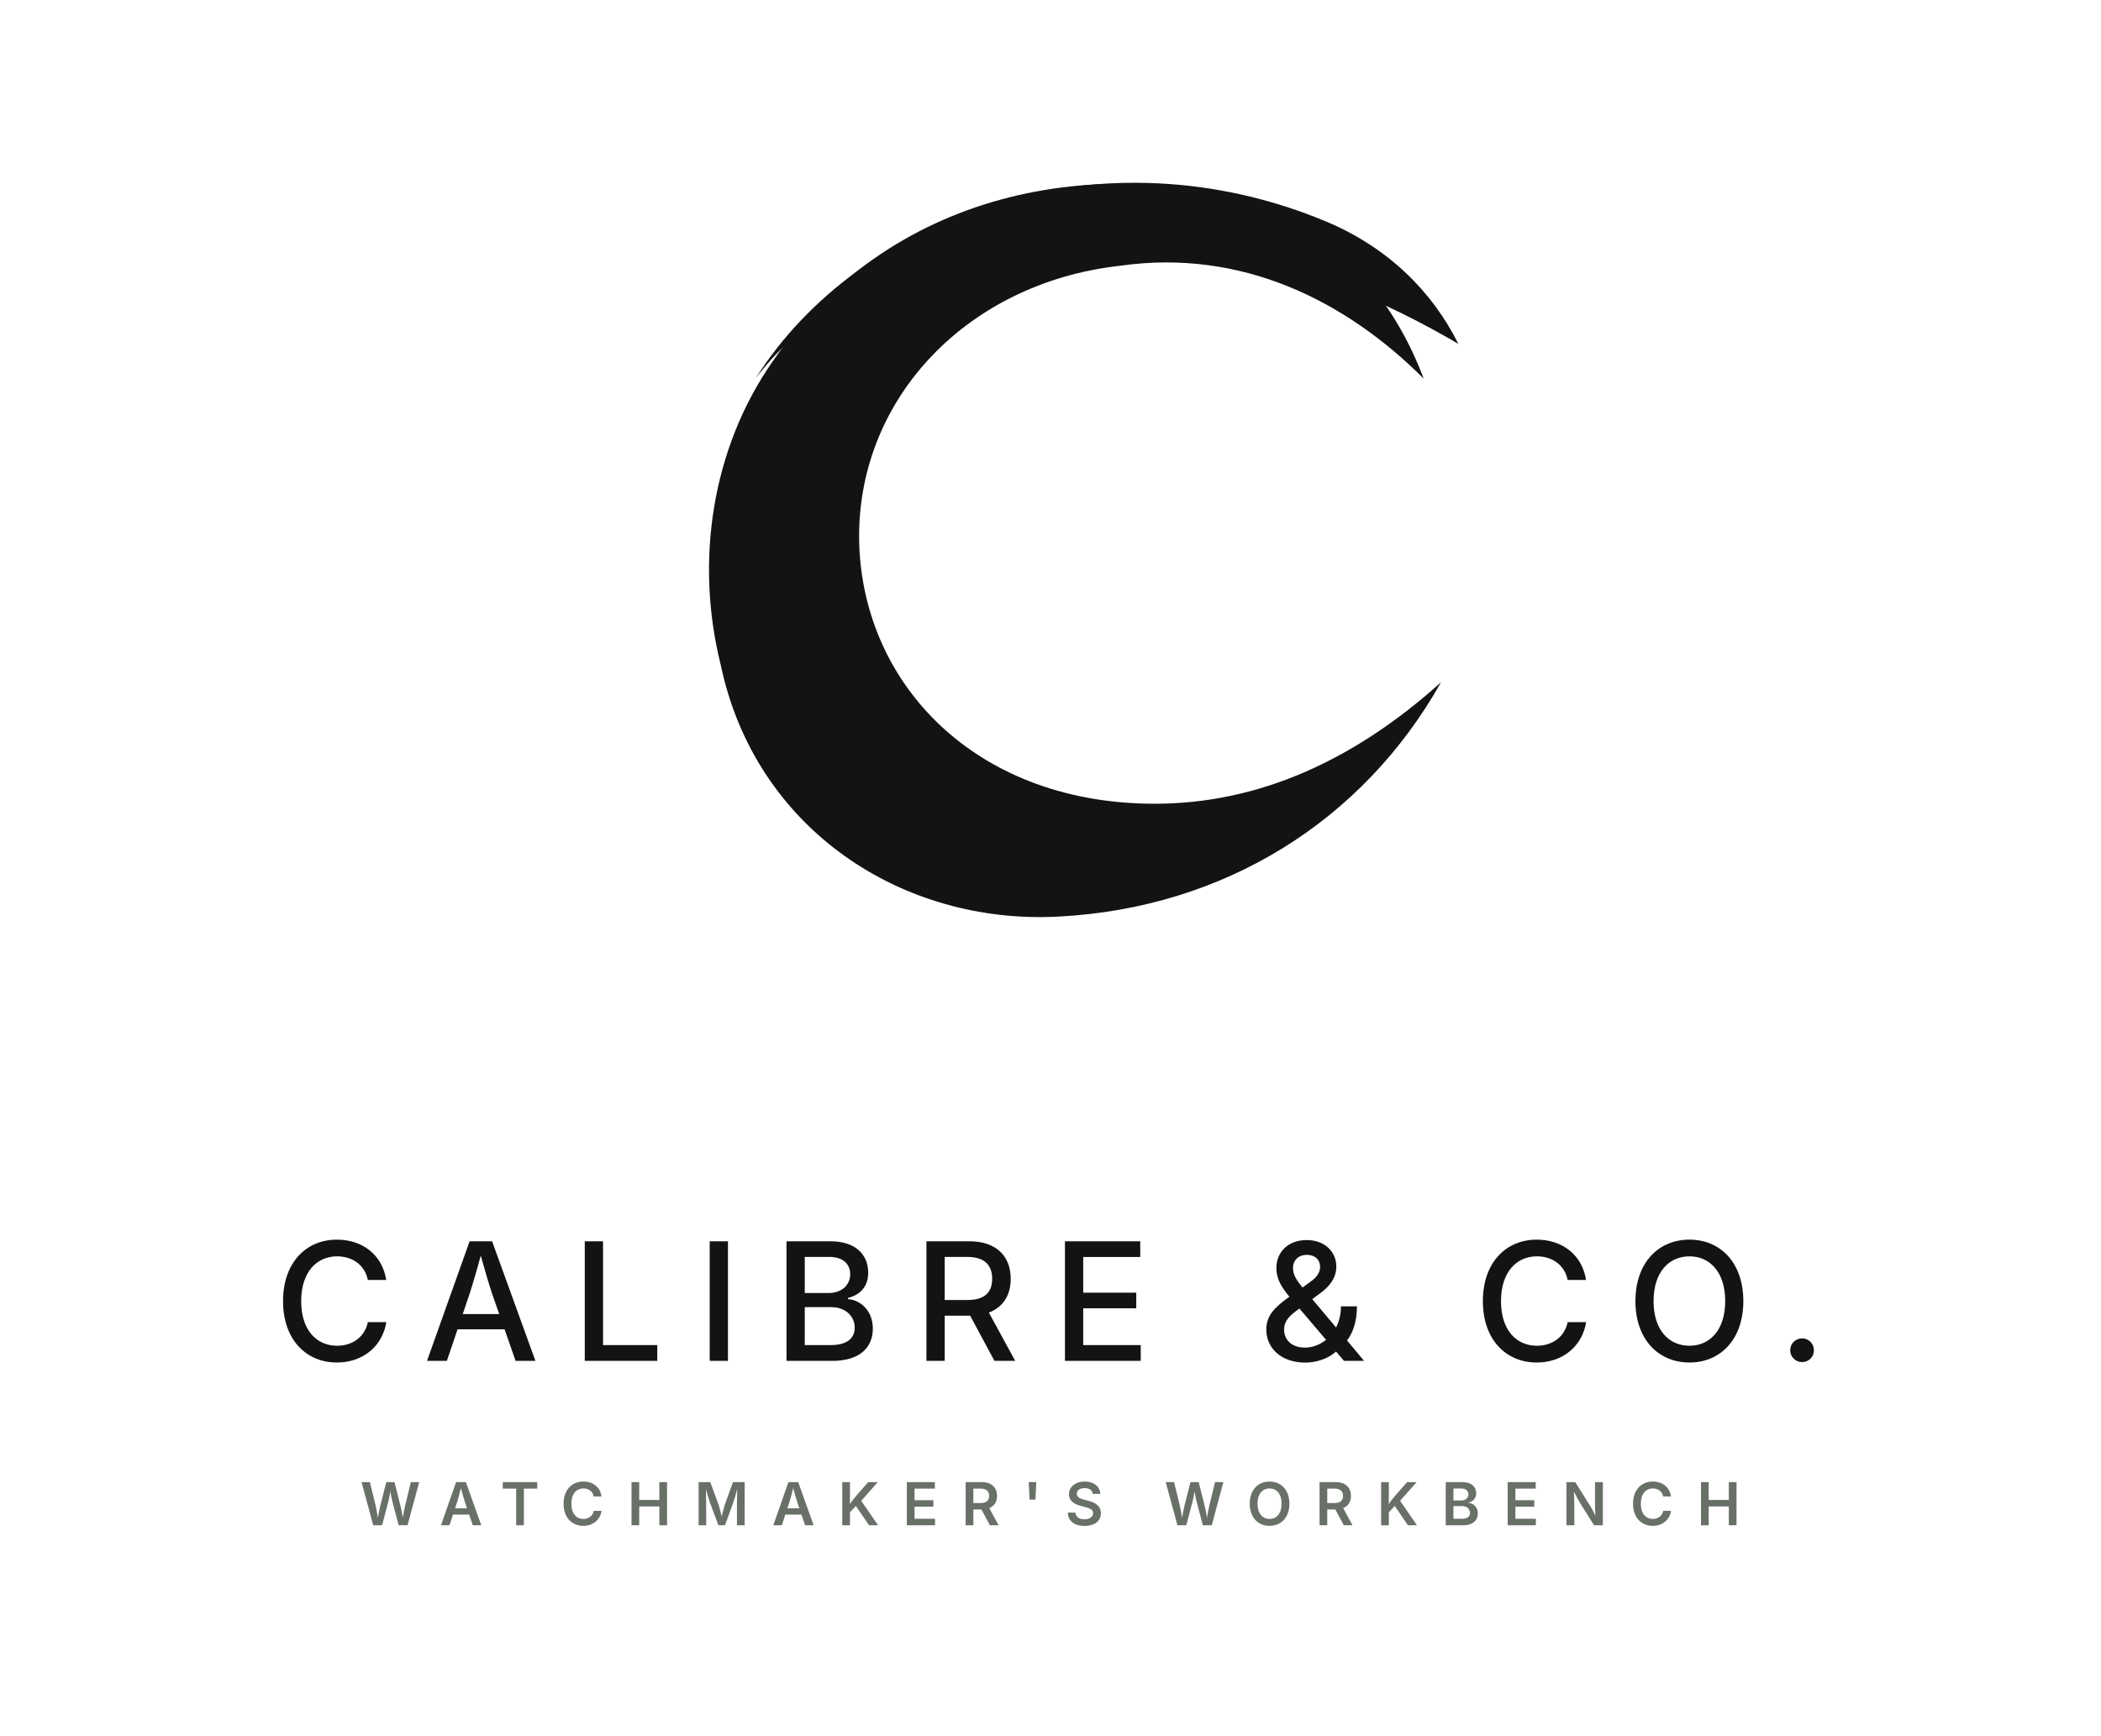
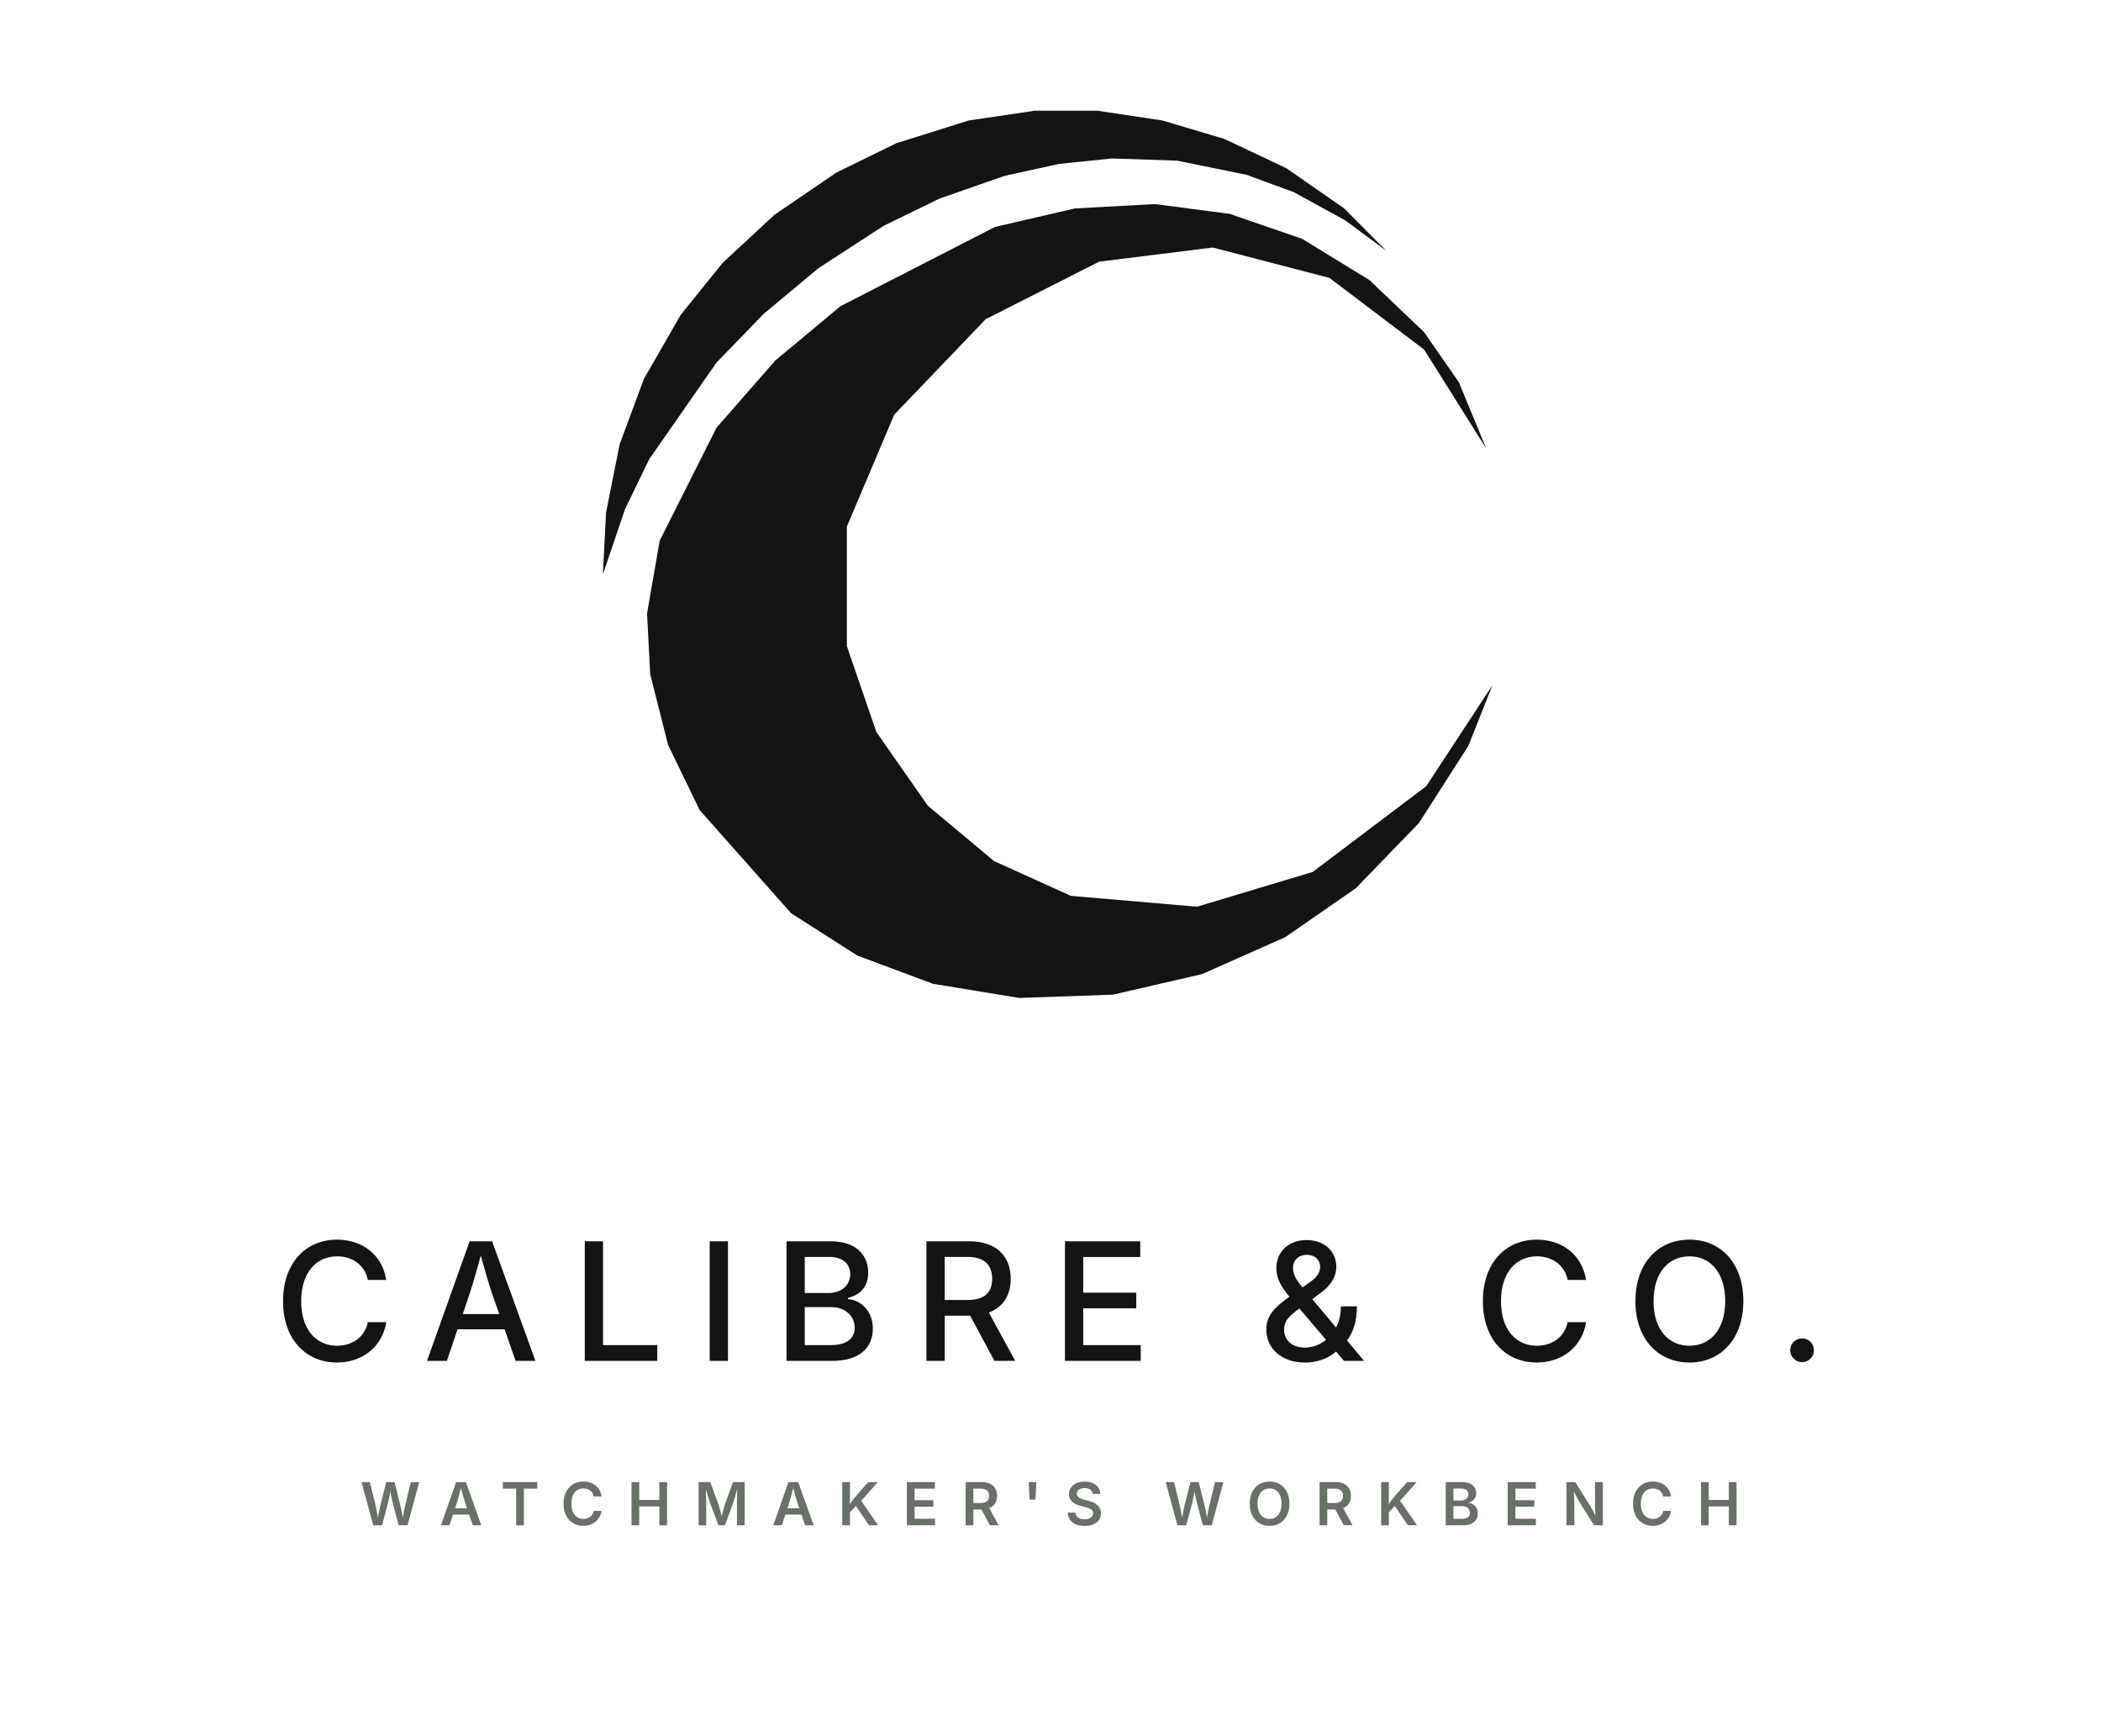
<svg xmlns="http://www.w3.org/2000/svg" viewBox="0 0 460 380" role="img" aria-labelledby="t">
-   <g transform="translate(135 24) scale(1.9)">
-     <path fill="#111411" d="M78 12C55 4 31 10 18 29C11 39 9 52 12 64C16 83 33 94 51 93C70 92 86 82 95 66C85 75 74 80 62 80C42 80 29 67 28 51C27 34 40 20 58 18C72 16 84 22 93 31C90 23 85 17 78 12Z" />
-     <path fill="#111411" d="M16 31C28 12 56 2 82 13C89 16 94 21 97 27C80 17 62 13 45 16C32 18 22 23 16 31Z" />
+   <g transform="translate(132 24) scale(1.95)">
+     <path fill="#111411" d="M78.512 14.512L70.366 11.707L61.983 10.610L53.011 11.098L44.038 13.171L26.682 22.073L19.362 28.171L12.751 35.732L6.375 48.415L4.959 56.585L5.313 63.415L7.320 71.341L10.862 78.659L21.133 90.244L28.571 95L37.072 98.171L46.753 99.756L57.261 99.390L67.296 97.073L76.623 92.927L84.534 87.439L91.617 80.122L97.166 71.463L99.882 64.634L92.444 75.976L79.693 85.610L66.706 89.512L52.538 88.293L43.920 84.390L36.482 78.171L30.697 69.878L27.391 60.244L27.391 46.829L32.704 34.268L42.975 23.537L55.726 17.073L68.477 15.488L81.582 18.902L92.208 26.951L99.174 38.049L96.104 30.610L92.208 25L86.068 19.146Z" />
+     <path fill="#111411" d="M87.957 15.854L83.235 11.098L76.741 6.585L69.776 3.293L62.810 1.220L55.490.122L48.524.122L41.086 1.220L32.940 3.780L26.210 7.073L19.244 11.829L13.459 17.195L8.737 23.049L4.604 30.244L1.889 37.561L.354 45.244L0 52.195L2.479 44.878L5.195 39.268L12.751 28.415L18.064 22.927L24.203 17.805L31.523 13.049L37.780 10L45.100 7.439L51.240 6.098L57.143 5.488L64.463 5.732L72.255 7.317L77.568 9.268L83.353 12.439Z" />
  </g>
  <text x="230" y="298" text-anchor="middle" fill="#111411" font-family="Inter,Arial,sans-serif" font-size="36" font-weight="500" letter-spacing="7">CALIBRE &amp; CO.</text>
  <text x="230" y="334" text-anchor="middle" fill="#687067" font-family="Inter,Arial,sans-serif" font-size="13" font-weight="600" letter-spacing="5">WATCHMAKER'S WORKBENCH</text>
</svg>
